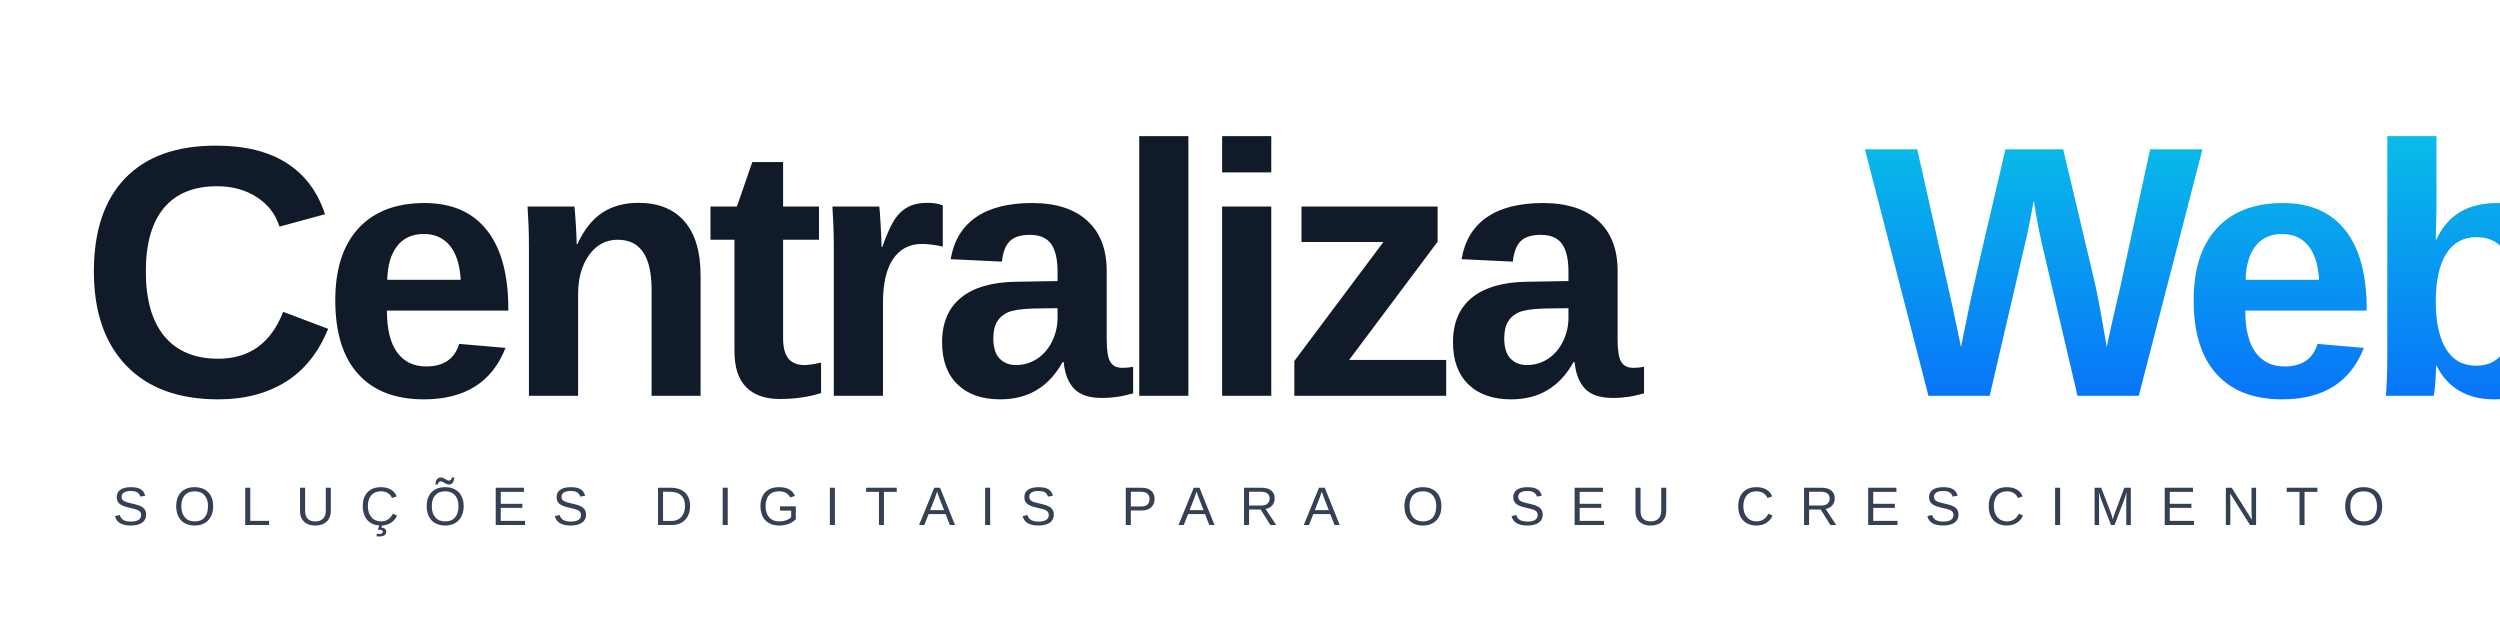
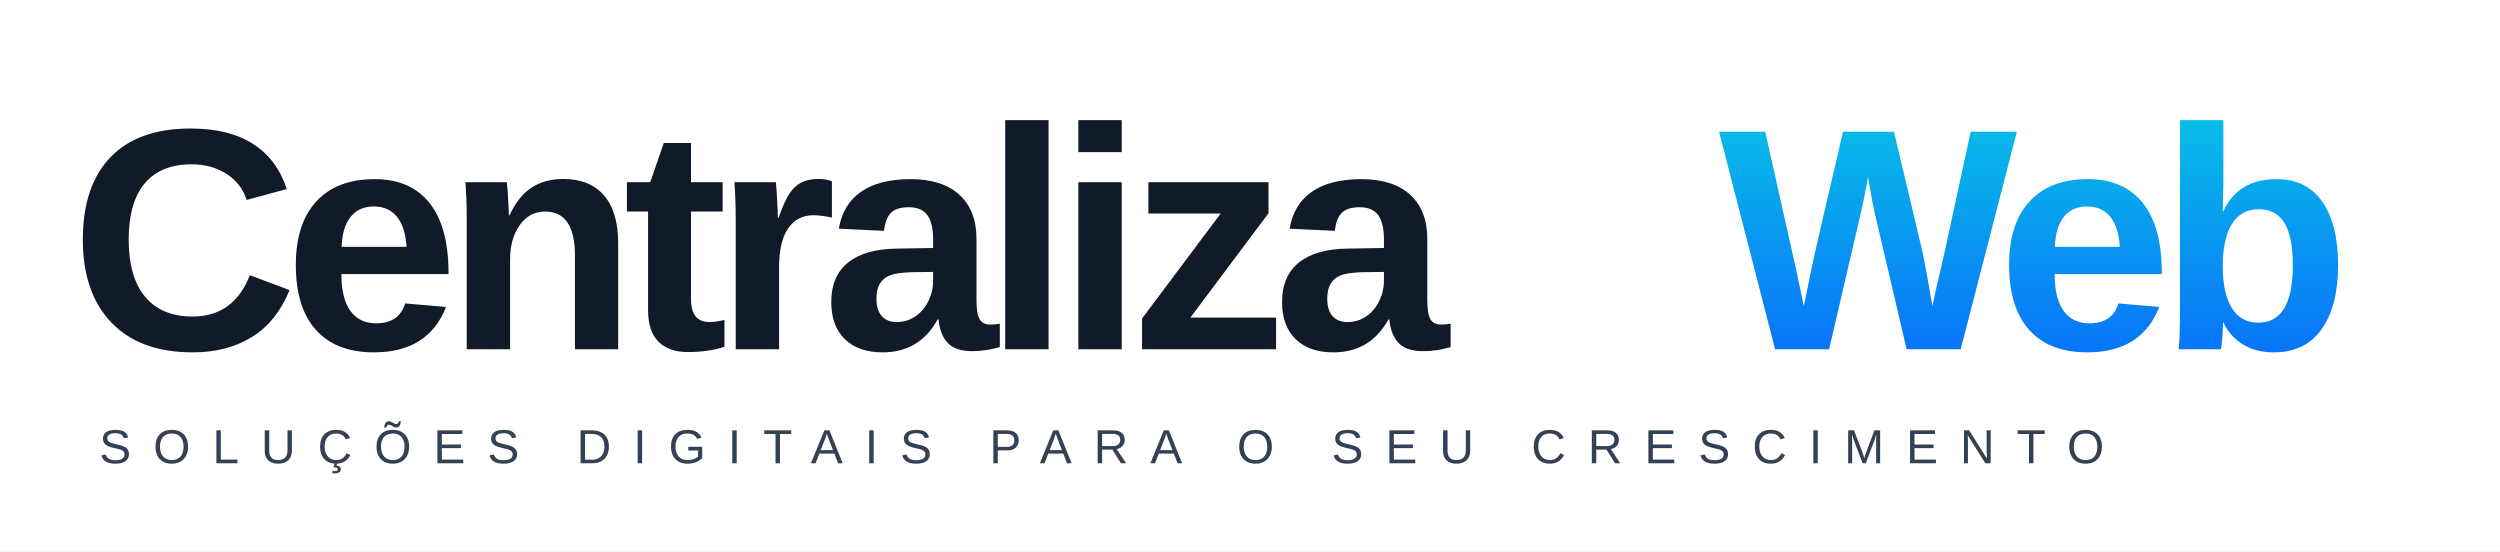
- <svg xmlns="http://www.w3.org/2000/svg" viewBox="0 0 1200 300" role="img" aria-labelledby="title desc">
+ <svg xmlns="http://www.w3.org/2000/svg" viewBox="0 0 1360 300" role="img" aria-labelledby="title desc">
  <defs>
    <linearGradient id="web" x1="0" y1="0" x2="0" y2="1">
      <stop offset="0" stop-color="#08bce8" />
      <stop offset="1" stop-color="#0874f9" />
    </linearGradient>
  </defs>
-   <rect width="1200" height="300" fill="#fff" />
+   <rect width="1360" height="300" fill="#fff" />
  <text x="38" y="190" font-family="Arial, Helvetica, sans-serif" font-size="172" font-weight="800" letter-spacing="-8" fill="#111a28">Centraliza</text>
-   <text x="895" y="190" font-family="Arial, Helvetica, sans-serif" font-size="172" font-weight="800" letter-spacing="-8" fill="url(#web)">Web</text>
+   <text x="935" y="190" font-family="Arial, Helvetica, sans-serif" font-size="172" font-weight="800" letter-spacing="-8" fill="url(#web)">Web</text>
  <text x="54" y="252" font-family="Arial, Helvetica, sans-serif" font-size="26" font-weight="400" letter-spacing="12" fill="#344054">SOLUÇÕES DIGITAIS PARA O SEU CRESCIMENTO</text>
</svg>
